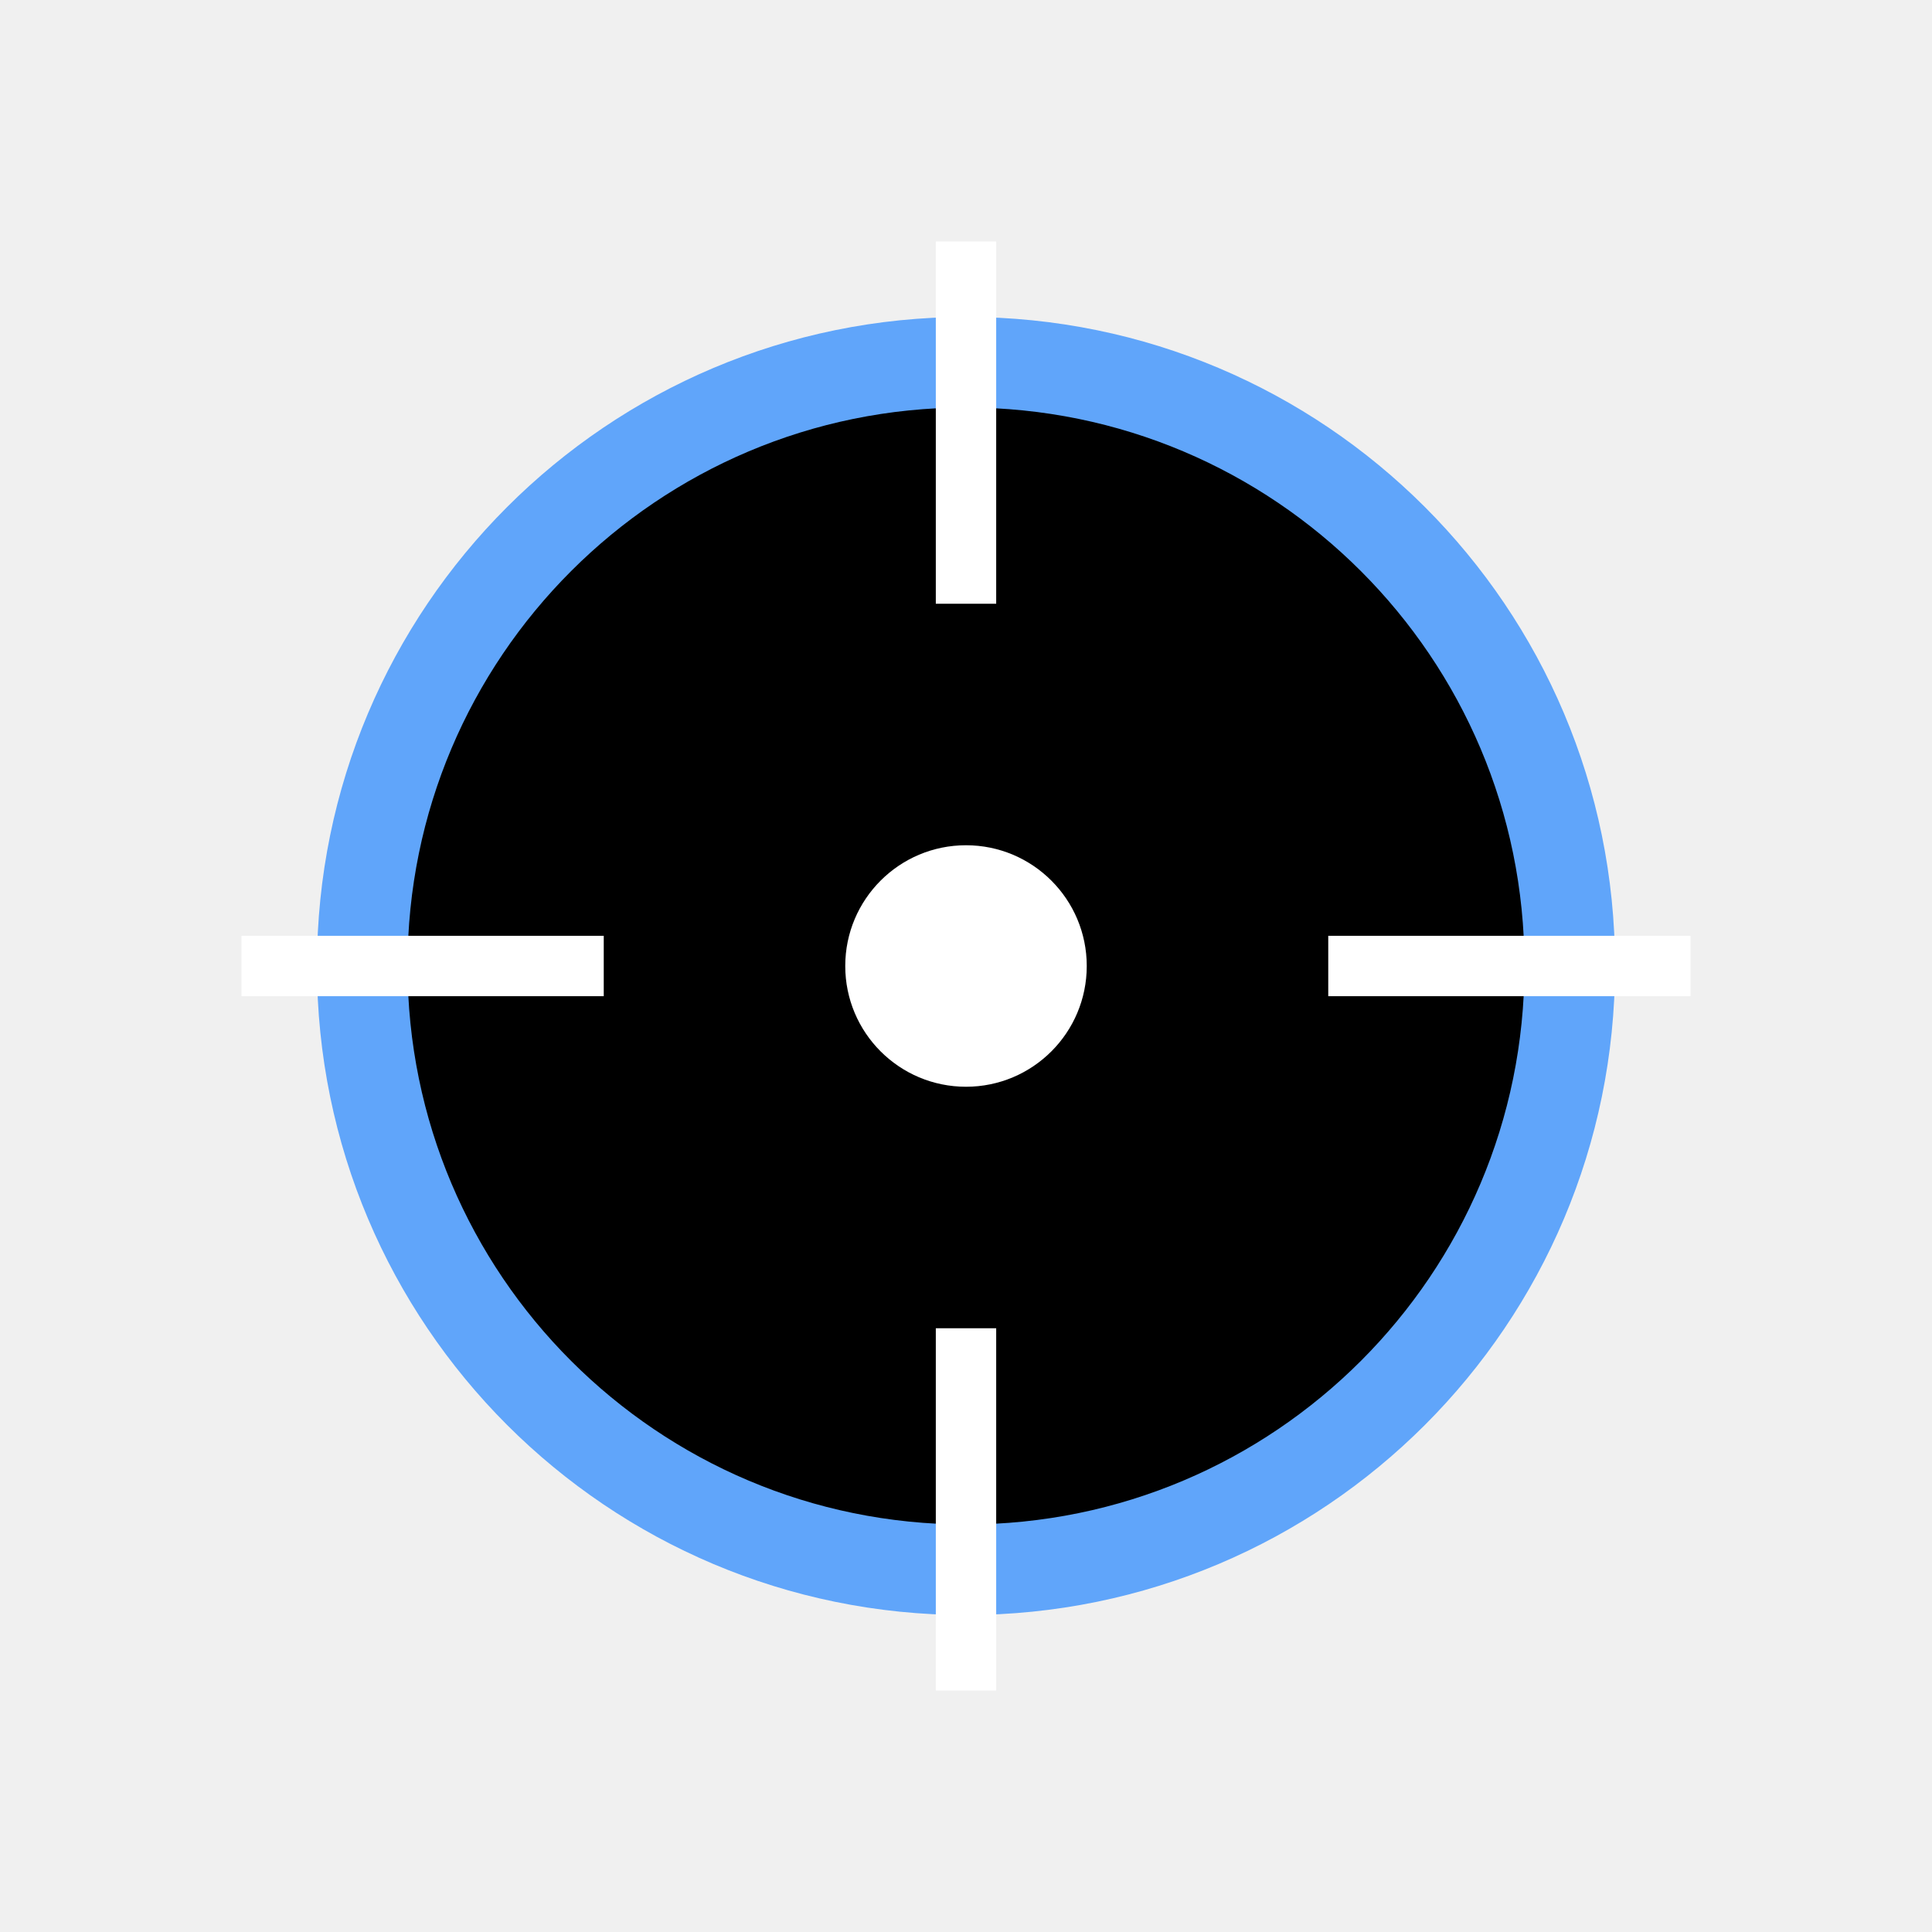
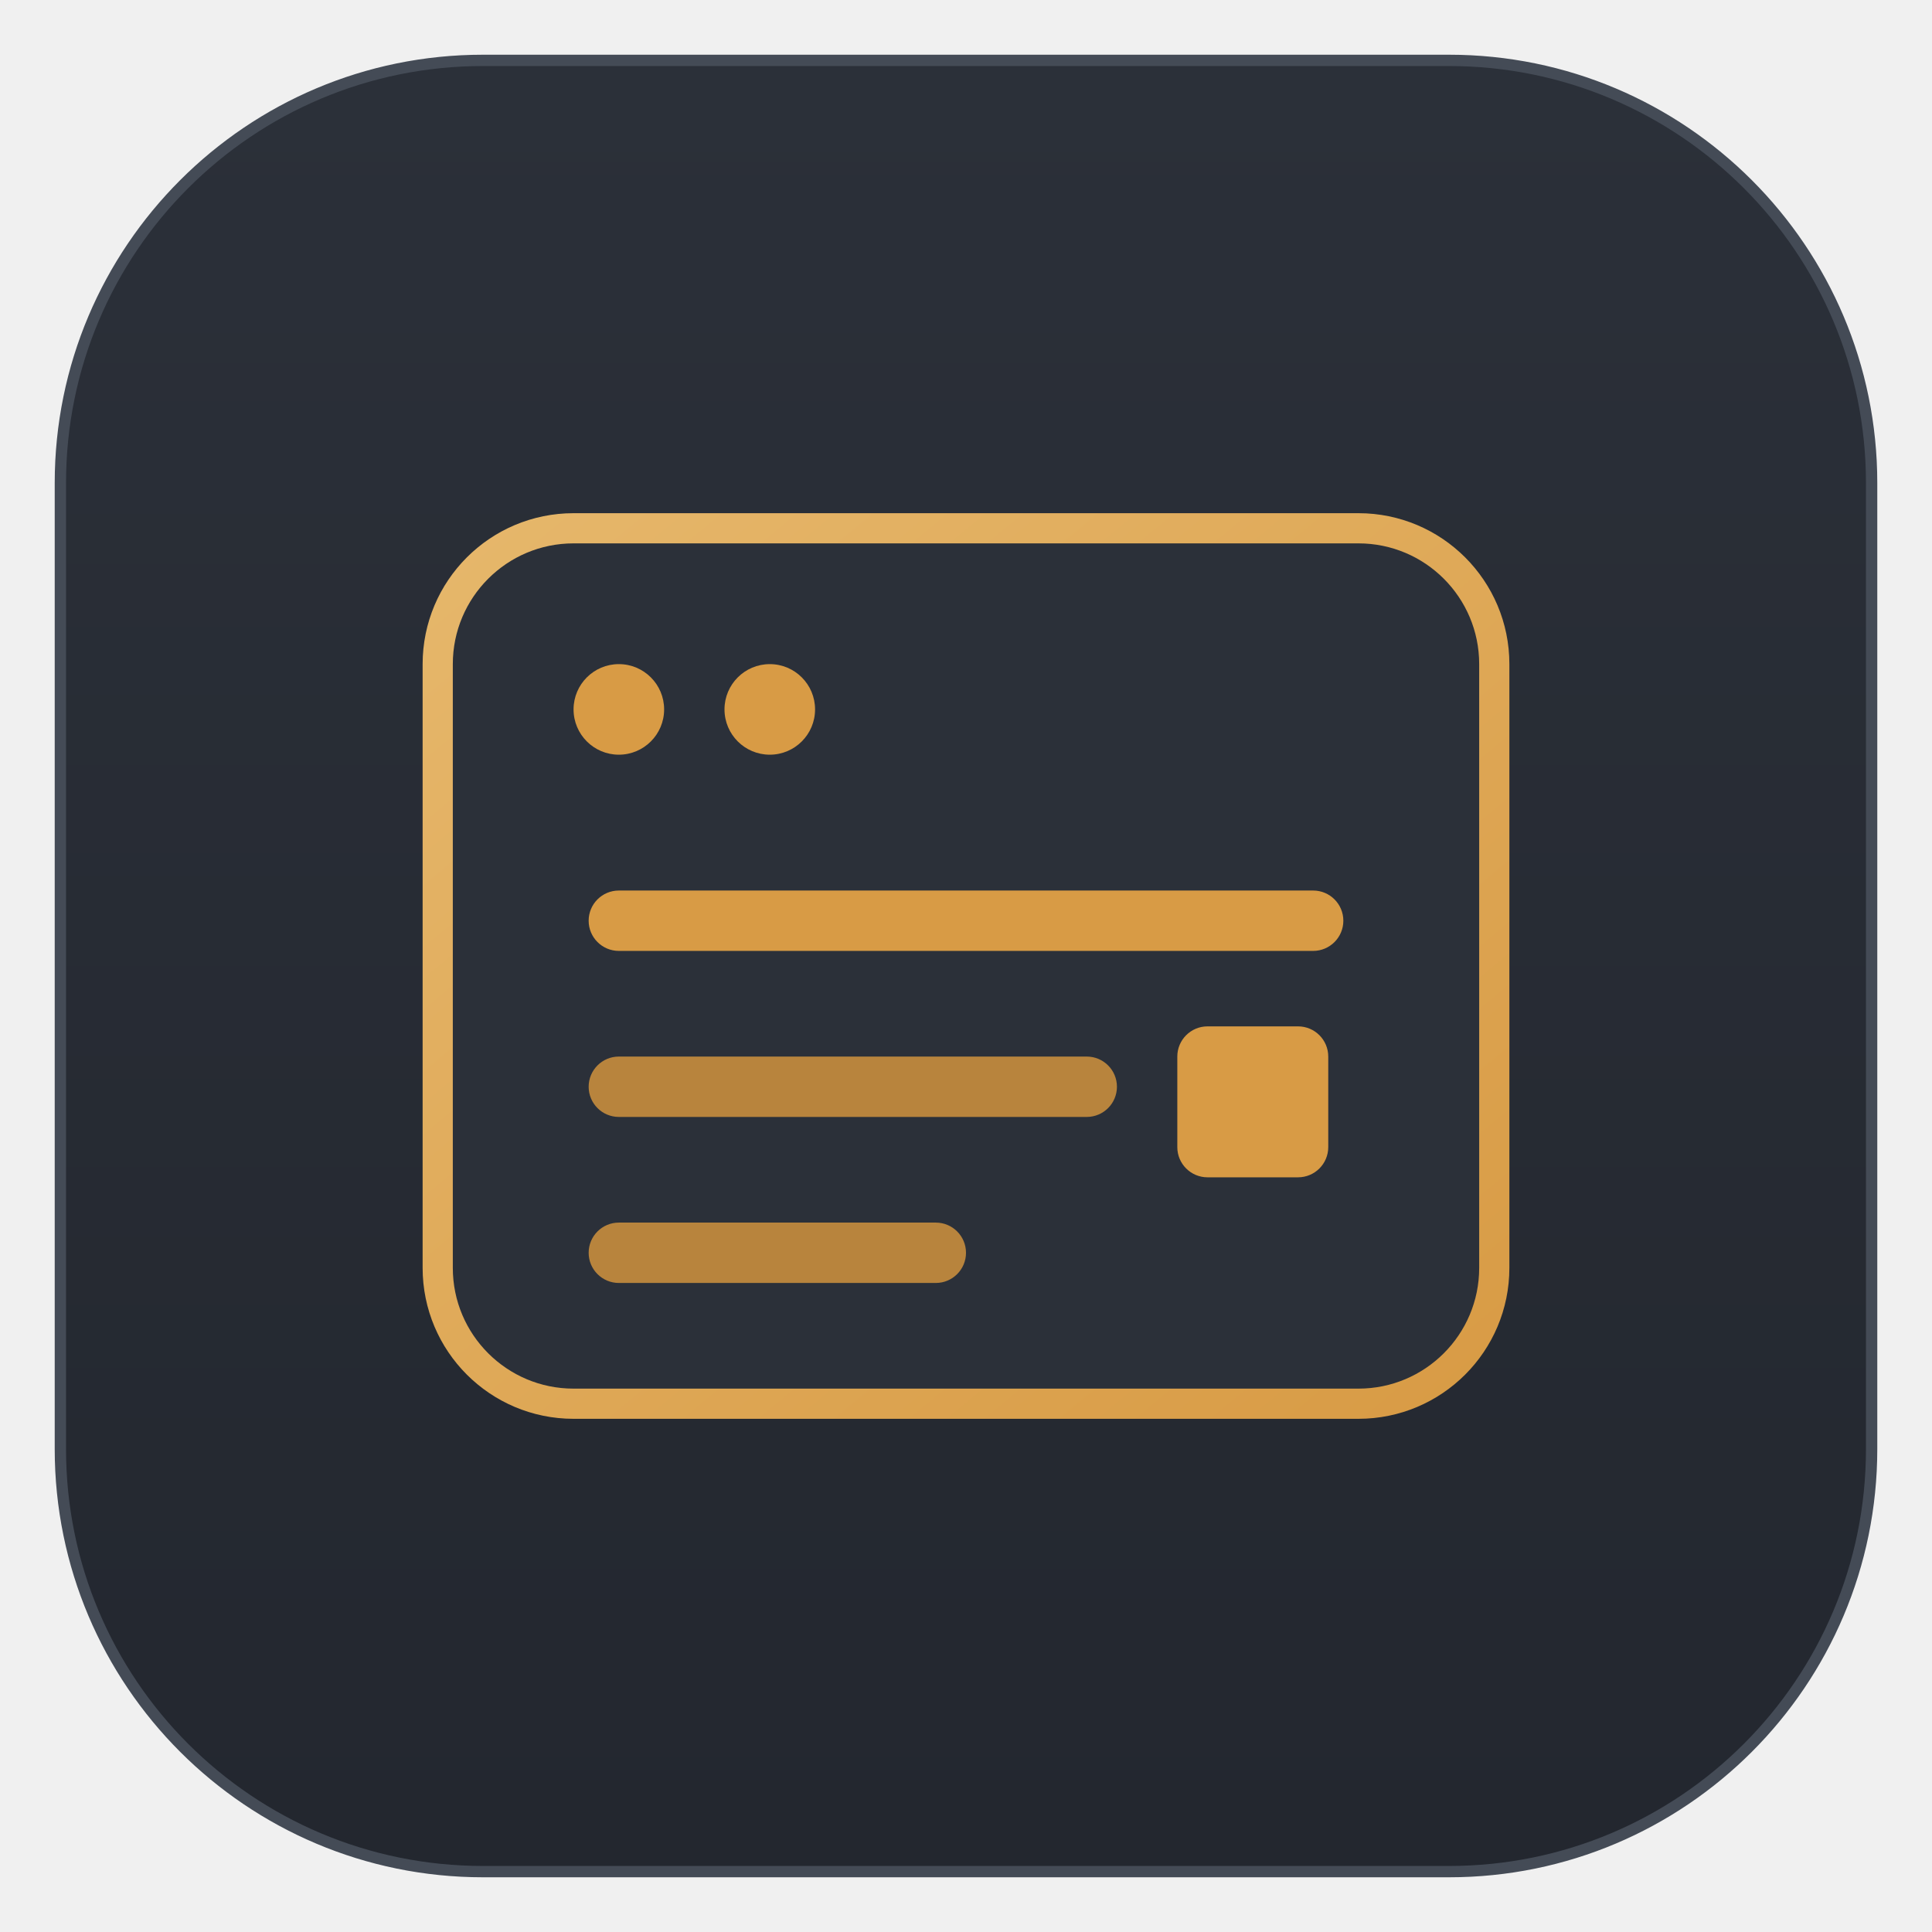
- <svg xmlns="http://www.w3.org/2000/svg" viewBox="0 0 64 64">
-   <circle cx="32" cy="32" r="20" stroke="#60A5FA" stroke-width="3" />
-   <circle cx="32" cy="32" r="4" fill="white" />
-   <line x1="32" y1="8" x2="32" y2="20" stroke="white" stroke-width="2" />
-   <line x1="32" y1="44" x2="32" y2="56" stroke="white" stroke-width="2" />
-   <line x1="8" y1="32" x2="20" y2="32" stroke="white" stroke-width="2" />
-   <line x1="44" y1="32" x2="56" y2="32" stroke="white" stroke-width="2" />
+ <svg xmlns="http://www.w3.org/2000/svg" width="256" height="256" viewBox="0 0 256 256">
+   <defs>
+     <linearGradient id="bg" x1="0" y1="0" x2="0" y2="1">
+       <stop offset="0%" stop-color="#2B3039" />
+       <stop offset="100%" stop-color="#23272F" />
+     </linearGradient>
+     <linearGradient id="amberMetal" x1="0" y1="0" x2="1" y2="1">
+       <stop offset="0%" stop-color="#E6B76B" />
+       <stop offset="100%" stop-color="#D89B45" />
+     </linearGradient>
+   </defs>
+   <rect x="8" y="8" width="240" height="240" rx="56" fill="url(#bg)" stroke="#444B56" stroke-width="1.5" />
+   <rect x="58" y="70" width="140" height="116" rx="18" fill="#2B3039" stroke="url(#amberMetal)" stroke-width="4" />
+   <circle cx="82" cy="94" r="6" fill="#D89B45" />
+   <circle cx="102" cy="94" r="6" fill="#D89B45" />
+   <rect x="78" y="118" width="100" height="8" rx="4" fill="#D89B45" />
+   <rect x="78" y="140" width="70" height="8" rx="4" fill="#B8843D" />
+   <rect x="78" y="162" width="50" height="8" rx="4" fill="#B8843D" />
+   <rect x="156" y="136" width="20" height="20" rx="4" fill="#D89B45" />
</svg>
